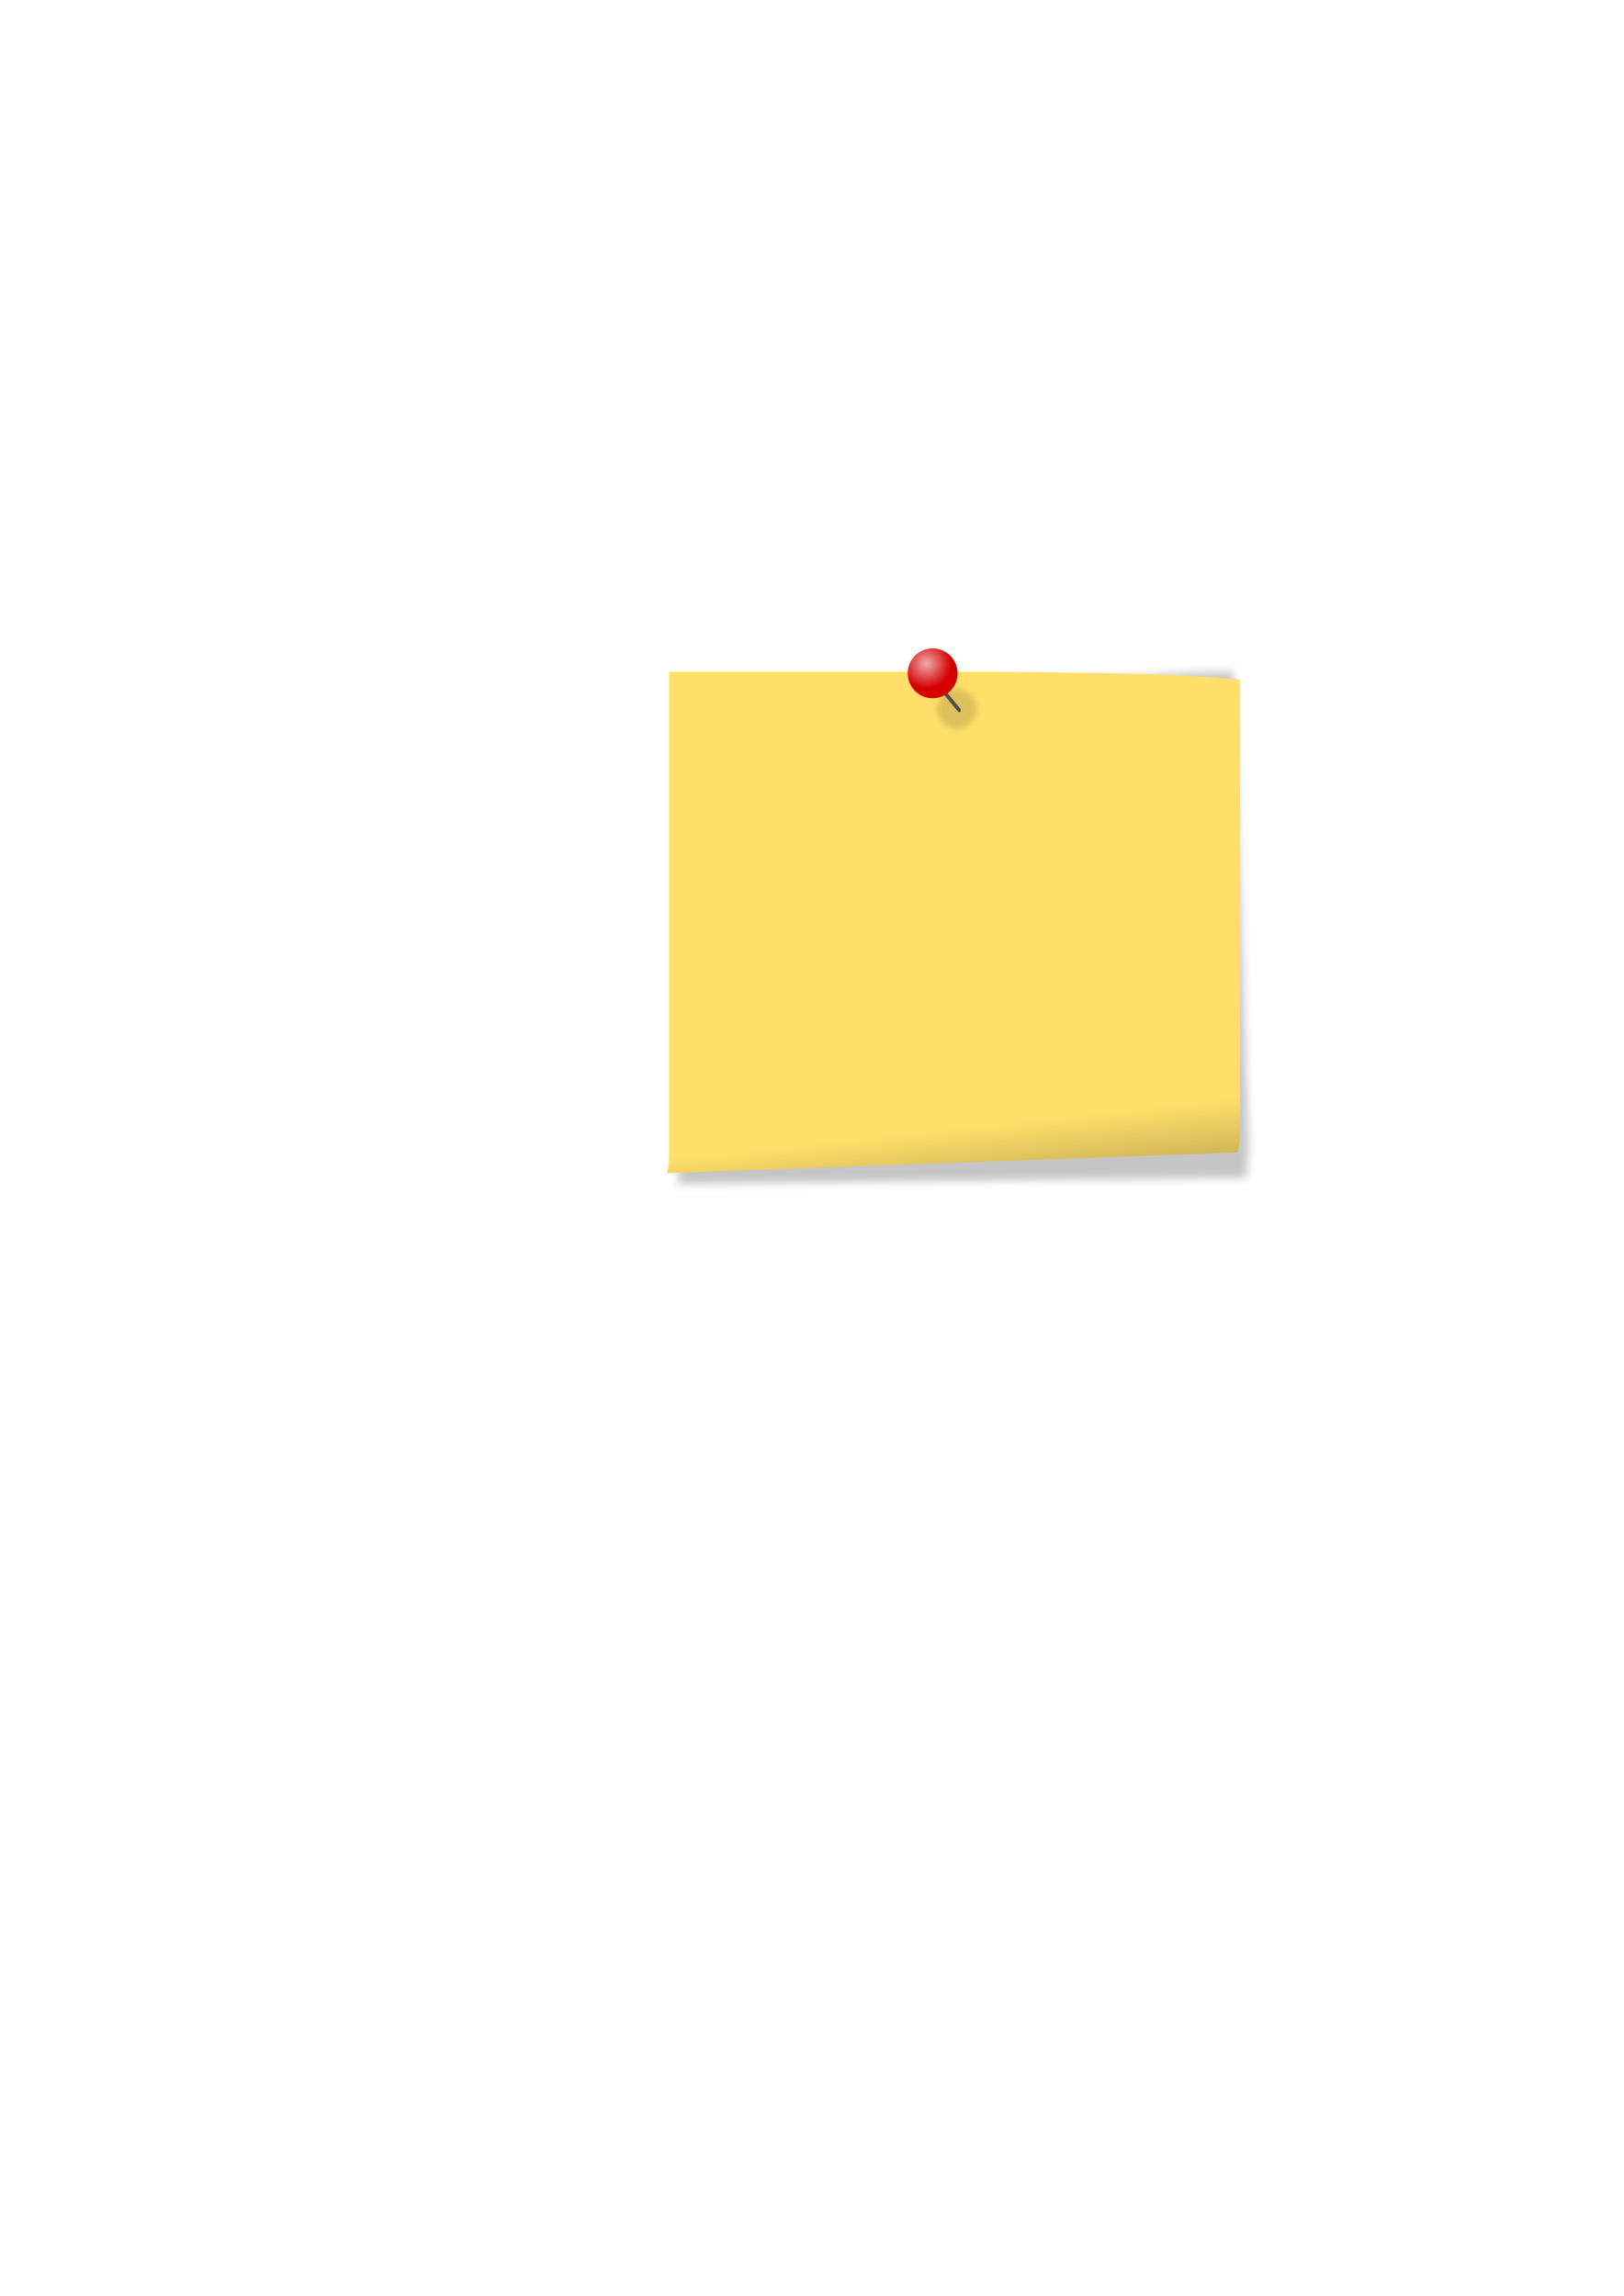
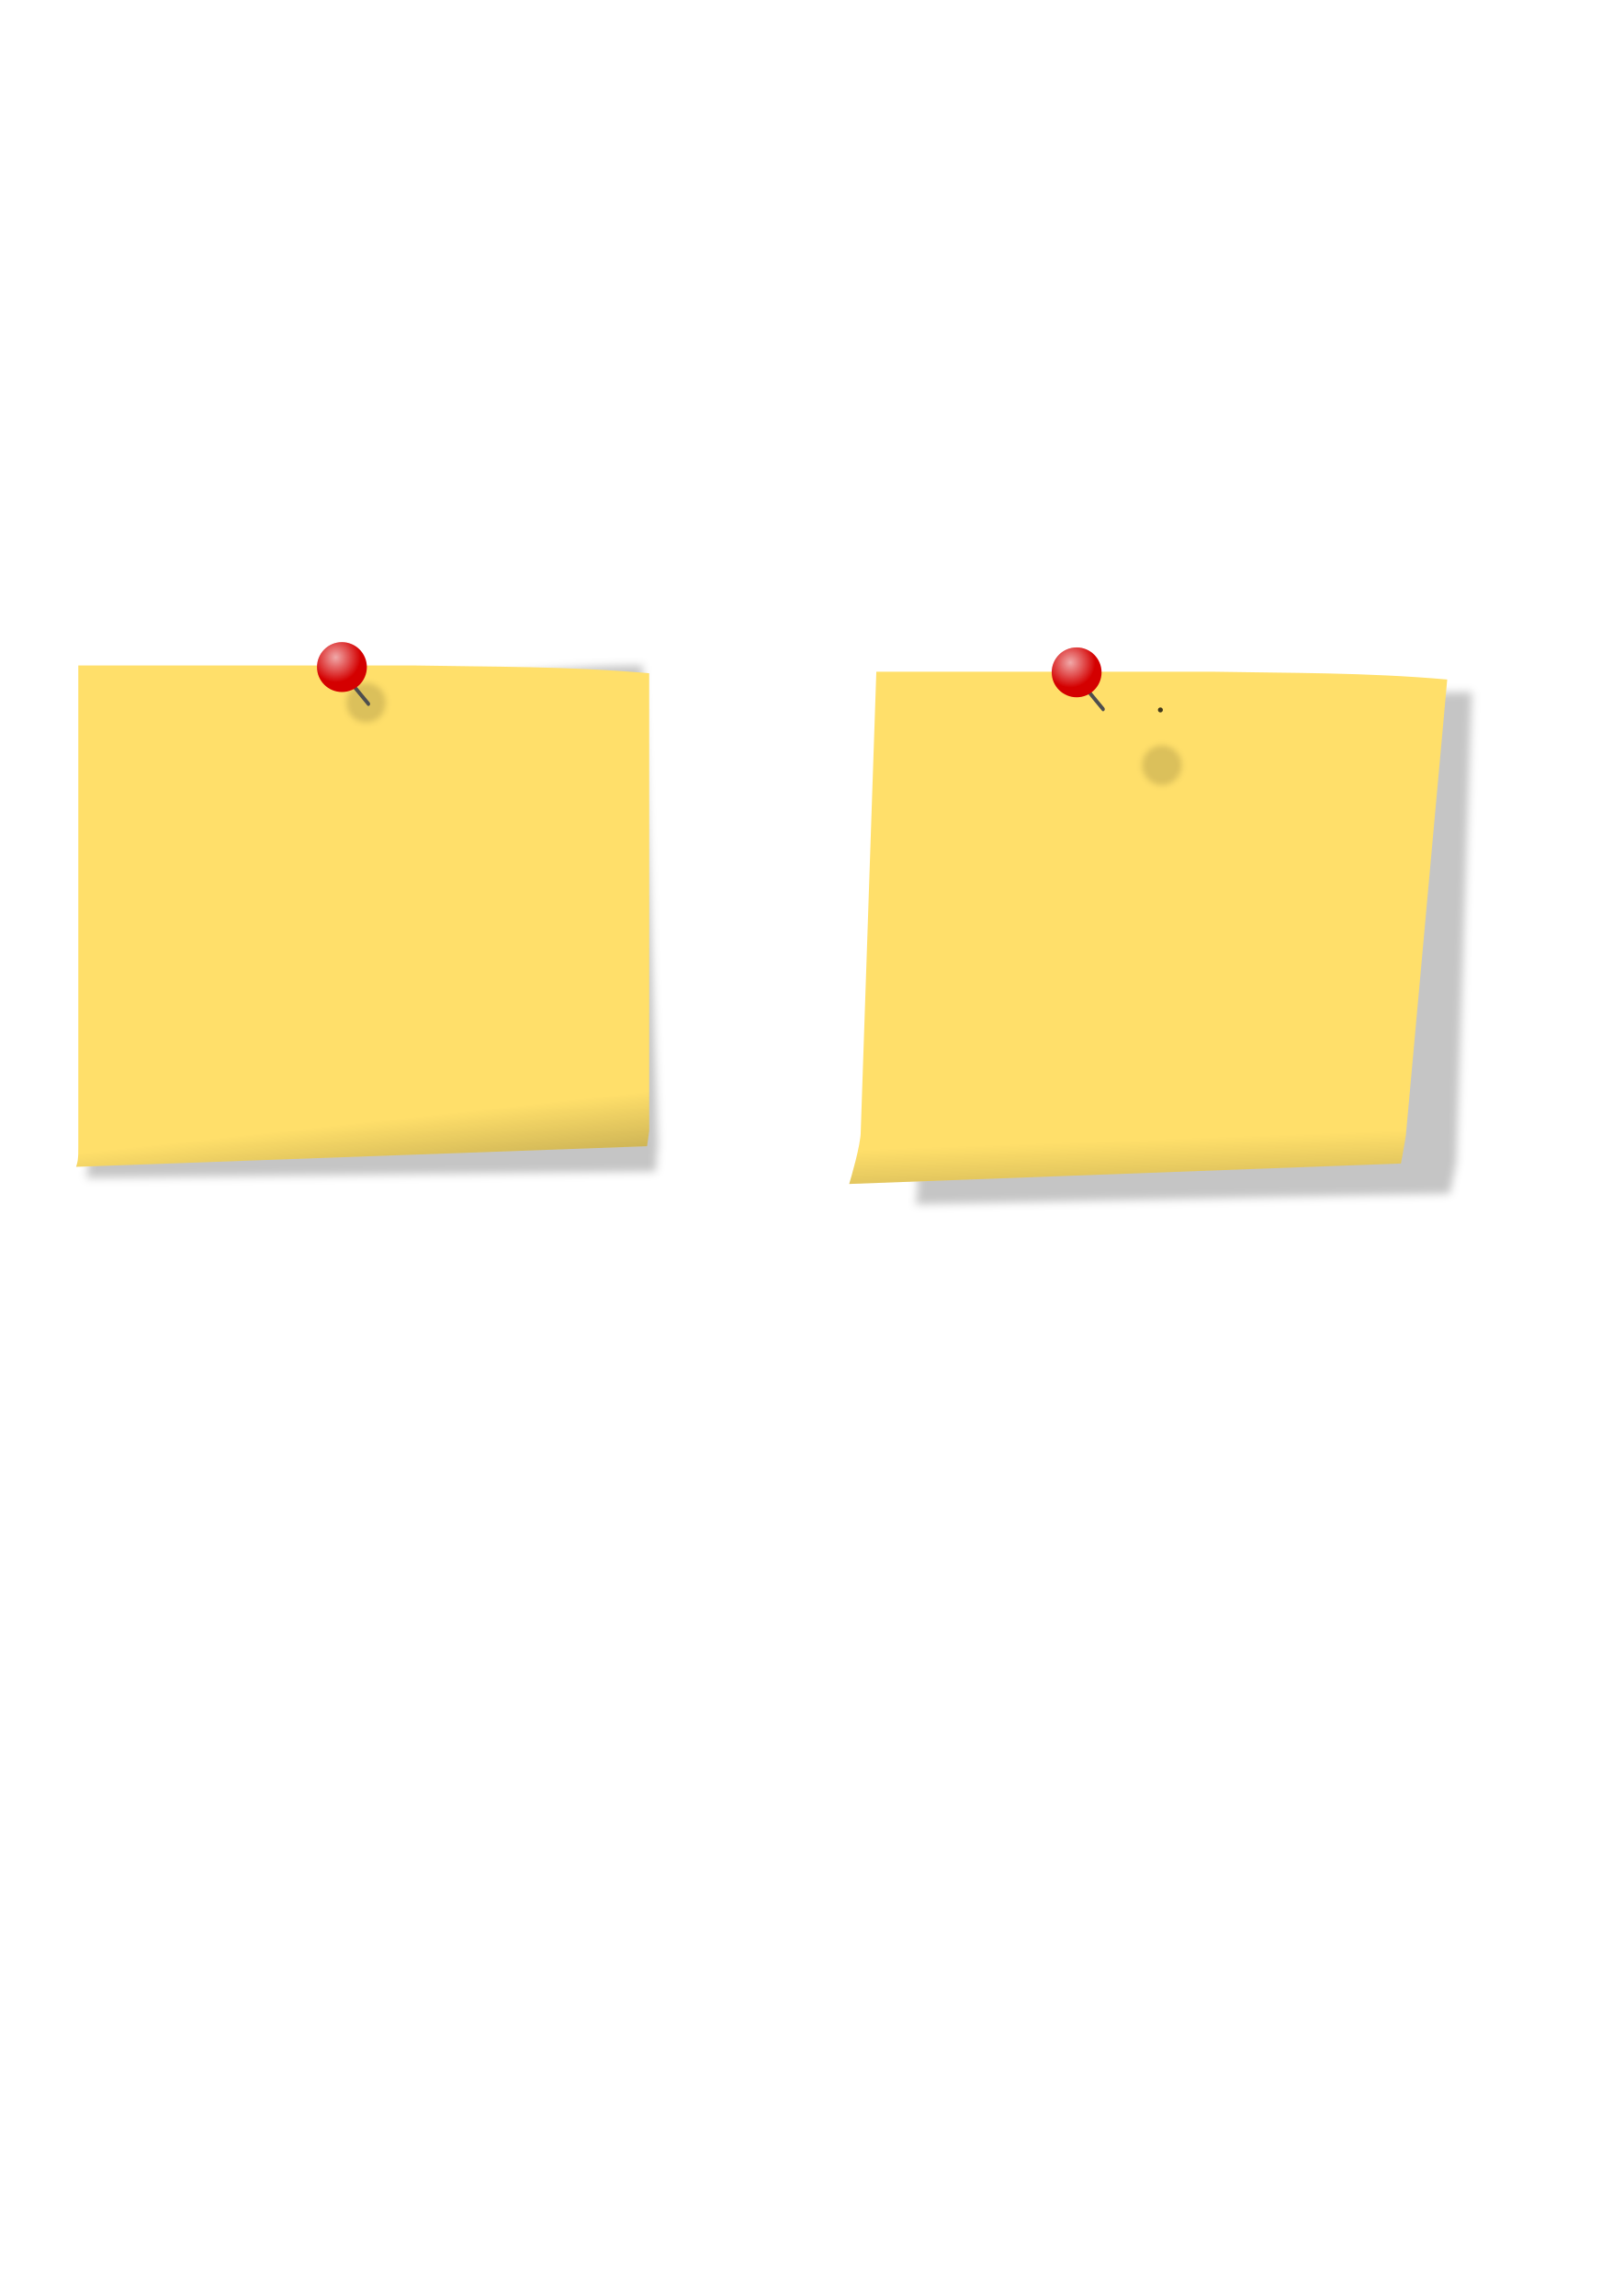
<svg xmlns="http://www.w3.org/2000/svg" xmlns:xlink="http://www.w3.org/1999/xlink" width="744.094" height="1052.362" id="svg2" version="1.1">
  <defs id="defs4">
+     <linearGradient id="linearGradient3811">
+       <stop style="stop-color:#000000;stop-opacity:1;" offset="0" id="stop3813" />
+       <stop style="stop-color:#000000;stop-opacity:0;" offset="1" id="stop3815" />
+     </linearGradient>
    <linearGradient id="linearGradient4049">
      <stop style="stop-color:#000000;stop-opacity:1;" offset="0" id="stop4051" />
      <stop style="stop-color:#000000;stop-opacity:0;" offset="1" id="stop4053" />
    </linearGradient>
    <linearGradient id="linearGradient3779">
      <stop style="stop-color:#ffffff;stop-opacity:1;" offset="0" id="stop3781" />
      <stop style="stop-color:#ffffff;stop-opacity:0;" offset="1" id="stop3783" />
    </linearGradient>
    <radialGradient xlink:href="#linearGradient3779" id="radialGradient3785" cx="420" cy="305.934" fx="420" fy="305.934" r="11.429" gradientUnits="userSpaceOnUse" />
    <clipPath clipPathUnits="userSpaceOnUse" id="clipPath3808">
      <path id="path3810" d="m 434.286,310.398 c 0,6.312 -5.117,11.429 -11.429,11.429 -6.312,0 -11.429,-5.117 -11.429,-11.429 0,-6.312 5.117,-11.429 11.429,-11.429 6.312,0 11.429,5.117 11.429,11.429 z" style="fill:#d40000;fill-opacity:1;stroke:#666666;stroke-width:0;stroke-linecap:round;stroke-linejoin:miter;stroke-miterlimit:4;stroke-opacity:1;stroke-dashoffset:0" />
    </clipPath>
    <filter id="filter3893" x="-0.186" width="1.373" y="-0.186" height="1.373">
      <feGaussianBlur stdDeviation="1.775" id="feGaussianBlur3895" />
    </filter>
    <radialGradient xlink:href="#linearGradient3779" id="radialGradient3901" gradientUnits="userSpaceOnUse" cx="420" cy="305.934" fx="420" fy="305.934" r="11.429" />
    <filter id="filter3997">
      <feGaussianBlur stdDeviation="2.112" id="feGaussianBlur3999" />
    </filter>
-     <linearGradient xlink:href="#linearGradient4049" id="linearGradient4055" x1="456.429" y1="648.791" x2="442.143" y2="516.648" gradientUnits="userSpaceOnUse" />
+     <linearGradient xlink:href="#linearGradient4049" id="linearGradient4055" x1="456.429" y1="648.791" x2="442.143" y2="516.648" gradientUnits="userSpaceOnUse" gradientTransform="translate(-270.7143,-2.857143)" />
+     <radialGradient xlink:href="#linearGradient3779" id="radialGradient3029" gradientUnits="userSpaceOnUse" cx="420" cy="305.934" fx="420" fy="305.934" r="11.429" />
+     <linearGradient xlink:href="#linearGradient3811" id="linearGradient3817" x1="526.429" y1="663.791" x2="521.429" y2="522.362" gradientUnits="userSpaceOnUse" />
  </defs>
  <g id="layer1">
-     <path id="path3903" d="m 311.139,312.926 0,220.723 c 0.079,5.932 -0.363,6.962 -1.01,9.073 l 261.12,-2.884 c 0.337,-2.104 0.168,-6.444 1.01,-11.745 l -7.071,-220.182 c -44.014,0.227 -64.627,5.672 -99.928,5.015 z" style="fill:#000000;fill-opacity:0.229;stroke:#666666;stroke-width:0;stroke-linecap:round;stroke-linejoin:miter;stroke-miterlimit:4;stroke-opacity:1;stroke-dashoffset:0;filter:url(#filter3997)" />
-     <path style="fill:#ffdf6a;fill-opacity:1;stroke:#666666;stroke-width:0;stroke-linecap:round;stroke-linejoin:miter;stroke-miterlimit:4;stroke-opacity:1;stroke-dashoffset:0" d="m 306.594,307.875 0,220.723 c 0.079,5.932 -0.363,6.962 -1.01,9.073 l 261.625,-9.45 c 0.337,-2.104 0.673,-4.424 1.01,-7.199 l 0,-209.576 c -37.953,-3.309 -72.203,-2.914 -107.504,-3.571 z" id="rect2985" />
-     <path id="path3831" d="m 449.196,323.523 c 0,6.312 -5.117,11.429 -11.429,11.429 -6.312,0 -11.429,-5.117 -11.429,-11.429 0,-6.312 5.117,-11.429 11.429,-11.429 6.312,0 11.429,5.117 11.429,11.429 z" style="fill:#000000;fill-opacity:0.144;stroke:#666666;stroke-width:0;stroke-linecap:round;stroke-linejoin:miter;stroke-miterlimit:4;stroke-opacity:1;stroke-dashoffset:0;filter:url(#filter3893)" transform="matrix(0.7903964,0,0,0.7903964,92.47201,69.24014)" />
-     <path style="fill:#4e4e4e;fill-opacity:1;stroke:#666666;stroke-width:0;stroke-linecap:round;stroke-linejoin:miter;stroke-miterlimit:4;stroke-opacity:1;stroke-dashoffset:0" d="m 428.889,311.214 -1.09,1.346 11.097,13.458 c 0.036,0.066 0.079,0.124 0.127,0.176 0.138,0.149 0.328,0.243 0.527,0.243 0.43,0 0.763,-0.426 0.763,-0.949 0,-0.249 -0.07,-0.471 -0.2,-0.64 l -0.018,-0.022 -11.206,-13.613 z" id="path3814" />
-     <g id="g3897" transform="translate(7.410714,2.678571)">
+     <path id="path3903" d="m 40.425,310.069 0,220.723 c 0.079,5.932 -0.363,6.962 -1.01,9.073 l 261.12,-2.884 c 0.337,-2.104 0.168,-6.444 1.01,-11.745 l -7.071,-220.182 c -44.014,0.227 -64.627,5.672 -99.928,5.015 z" style="fill:#000000;fill-opacity:0.229;stroke:#666666;stroke-width:0;stroke-linecap:round;stroke-linejoin:miter;stroke-miterlimit:4;stroke-opacity:1;stroke-dashoffset:0;filter:url(#filter3997)" />
+     <path style="fill:#ffdf6a;fill-opacity:1;stroke:#666666;stroke-width:0;stroke-linecap:round;stroke-linejoin:miter;stroke-miterlimit:4;stroke-opacity:1;stroke-dashoffset:0" d="m 35.879,305.018 0,220.723 c 0.079,5.932 -0.363,6.962 -1.01,9.073 l 261.625,-9.45 c 0.337,-2.104 0.673,-4.424 1.01,-7.199 l 0,-209.576 C 259.551,305.281 225.301,305.675 190,305.018 z" id="rect2985" />
+     <path id="path3831" d="m 449.196,323.523 c 0,6.312 -5.117,11.429 -11.429,11.429 -6.312,0 -11.429,-5.117 -11.429,-11.429 0,-6.312 5.117,-11.429 11.429,-11.429 6.312,0 11.429,5.117 11.429,11.429 z" style="fill:#000000;fill-opacity:0.144;stroke:#666666;stroke-width:0;stroke-linecap:round;stroke-linejoin:miter;stroke-miterlimit:4;stroke-opacity:1;stroke-dashoffset:0;filter:url(#filter3893)" transform="matrix(0.7903964,0,0,0.7903964,-178.2423,66.383)" />
+     <path style="fill:#4e4e4e;fill-opacity:1;stroke:#666666;stroke-width:0;stroke-linecap:round;stroke-linejoin:miter;stroke-miterlimit:4;stroke-opacity:1;stroke-dashoffset:0" d="m 158.175,308.357 -1.09,1.346 11.097,13.458 c 0.036,0.066 0.079,0.124 0.127,0.176 0.138,0.149 0.328,0.243 0.527,0.243 0.43,0 0.763,-0.426 0.763,-0.949 0,-0.249 -0.07,-0.471 -0.2,-0.64 l -0.018,-0.022 -11.206,-13.613 z" id="path3814" />
+     <g id="g3897" transform="translate(-263.3036,-0.1785715)">
      <path id="path3763" d="m 431.429,305.934 c 0,6.312 -5.117,11.429 -11.429,11.429 -6.312,0 -11.429,-5.117 -11.429,-11.429 0,-6.312 5.117,-11.429 11.429,-11.429 6.312,0 11.429,5.117 11.429,11.429 z" style="fill:#d40000;fill-opacity:1;stroke:#666666;stroke-width:0;stroke-linecap:round;stroke-linejoin:miter;stroke-miterlimit:4;stroke-opacity:1;stroke-dashoffset:0" />
      <path clip-path="url(#clipPath3808)" transform="translate(-2.857143,-4.464286)" id="path3777" d="m 431.429,305.934 c 0,6.312 -5.117,11.429 -11.429,11.429 -6.312,0 -11.429,-5.117 -11.429,-11.429 0,-6.312 5.117,-11.429 11.429,-11.429 6.312,0 11.429,5.117 11.429,11.429 z" style="opacity:0.662;fill:url(#radialGradient3901);fill-opacity:1;stroke:#666666;stroke-width:0;stroke-linecap:round;stroke-linejoin:miter;stroke-miterlimit:4;stroke-opacity:1;stroke-dashoffset:0" />
    </g>
-     <path style="fill:url(#linearGradient4055);fill-opacity:1;stroke:#666666;stroke-width:0;stroke-linecap:round;stroke-linejoin:miter;stroke-miterlimit:4;stroke-opacity:1;stroke-dashoffset:0" d="M 306.594 501.656 L 306.594 528.594 C 306.672 534.525 306.241 535.545 305.594 537.656 L 567.219 528.219 C 567.555 526.115 567.882 523.807 568.219 521.031 L 568.219 501.656 L 306.594 501.656 z " id="path4001" />
+     <path style="fill:url(#linearGradient4055);fill-opacity:1;stroke:#666666;stroke-width:0;stroke-linecap:round;stroke-linejoin:miter;stroke-miterlimit:4;stroke-opacity:1;stroke-dashoffset:0" d="m 35.879,498.799 0,26.938 c 0.079,5.932 -0.352,6.951 -1,9.062 l 261.625,-9.438 c 0.337,-2.104 0.663,-4.412 1,-7.188 l 0,-19.375 -261.625,0 z" id="path4001" />
+     <path style="fill:#000000;fill-opacity:0.229;stroke:#666666;stroke-width:0;stroke-linecap:round;stroke-linejoin:miter;stroke-miterlimit:4;stroke-opacity:1;stroke-dashoffset:0;filter:url(#filter3997)" d="m 420.425,322.212 0,220.723 c 0.079,5.932 -0.363,6.962 -1.01,9.073 l 244.957,-4.904 c 0.337,-2.104 2.189,-9.474 3.03,-14.775 l 7.071,-215.131 c -44.014,0.227 -64.627,5.672 -99.928,5.015 z" id="path3013" />
+     <path id="path3015" d="m 401.594,307.875 -7.143,210.723 c 0.079,5.932 -4.648,21.962 -5.296,24.073 l 252.851,-9.399 c 0.337,-2.104 1.936,-10.232 2.273,-13.008 l 18.94,-208.818 c -37.953,-3.309 -72.203,-2.914 -107.504,-3.571 z" style="fill:#ffdf6a;fill-opacity:1;stroke:#666666;stroke-width:0;stroke-linecap:round;stroke-linejoin:miter;stroke-miterlimit:4;stroke-opacity:1;stroke-dashoffset:0" />
+     <path transform="matrix(0.7903964,0,0,0.7903964,186.4619,95.05595)" style="fill:#000000;fill-opacity:0.144;stroke:#666666;stroke-width:0;stroke-linecap:round;stroke-linejoin:miter;stroke-miterlimit:4;stroke-opacity:1;stroke-dashoffset:0;filter:url(#filter3893)" d="m 449.196,323.523 c 0,6.312 -5.117,11.429 -11.429,11.429 -6.312,0 -11.429,-5.117 -11.429,-11.429 0,-6.312 5.117,-11.429 11.429,-11.429 6.312,0 11.429,5.117 11.429,11.429 z" id="path3017" />
+     <path id="path3019" d="m 494.869,310.775 -1.09,1.346 11.097,13.458 c 0.036,0.066 0.079,0.124 0.127,0.176 0.138,0.149 0.328,0.243 0.527,0.243 0.43,0 0.763,-0.426 0.763,-0.949 0,-0.249 -0.07,-0.471 -0.2,-0.64 l -0.018,-0.022 -11.206,-13.613 z" style="fill:#4e4e4e;fill-opacity:1;stroke:#666666;stroke-width:0;stroke-linecap:round;stroke-linejoin:miter;stroke-miterlimit:4;stroke-opacity:1;stroke-dashoffset:0" />
+     <g transform="translate(73.39114,2.239126)" id="g3021">
+       <path style="fill:#d40000;fill-opacity:1;stroke:#666666;stroke-width:0;stroke-linecap:round;stroke-linejoin:miter;stroke-miterlimit:4;stroke-opacity:1;stroke-dashoffset:0" d="m 431.429,305.934 c 0,6.312 -5.117,11.429 -11.429,11.429 -6.312,0 -11.429,-5.117 -11.429,-11.429 0,-6.312 5.117,-11.429 11.429,-11.429 6.312,0 11.429,5.117 11.429,11.429 z" id="path3023" />
+       <path style="opacity:0.662;fill:url(#radialGradient3029);fill-opacity:1;stroke:#666666;stroke-width:0;stroke-linecap:round;stroke-linejoin:miter;stroke-miterlimit:4;stroke-opacity:1;stroke-dashoffset:0" d="m 431.429,305.934 c 0,6.312 -5.117,11.429 -11.429,11.429 -6.312,0 -11.429,-5.117 -11.429,-11.429 0,-6.312 5.117,-11.429 11.429,-11.429 6.312,0 11.429,5.117 11.429,11.429 z" id="path3025" transform="translate(-2.857143,-4.464286)" clip-path="url(#clipPath3808)" />
+     </g>
+     <path style="fill:#000000;fill-opacity:0.75;stroke:#4e4e4e;stroke-width:0;stroke-linecap:round;stroke-linejoin:miter;stroke-miterlimit:4;stroke-opacity:1;stroke-dasharray:none;stroke-dashoffset:0" id="path3033" d="m 535.886,321.391 a 1.136,1.136 0 1 1 -2.273,0 1.136,1.136 0 1 1 2.273,0 z" transform="translate(-2.969543,4)" />
+     <path style="fill:url(#linearGradient3817);fill-opacity:1;stroke:#666666;stroke-width:0;stroke-linecap:round;stroke-linejoin:miter;stroke-miterlimit:4;stroke-opacity:1;stroke-dashoffset:0" d="M 395.219 495.219 L 394.438 518.594 C 394.516 524.525 389.804 540.545 389.156 542.656 L 642 533.281 C 642.337 531.177 643.945 523.026 644.281 520.25 L 646.562 495.219 L 395.219 495.219 z " id="path3803" />
  </g>
</svg>
